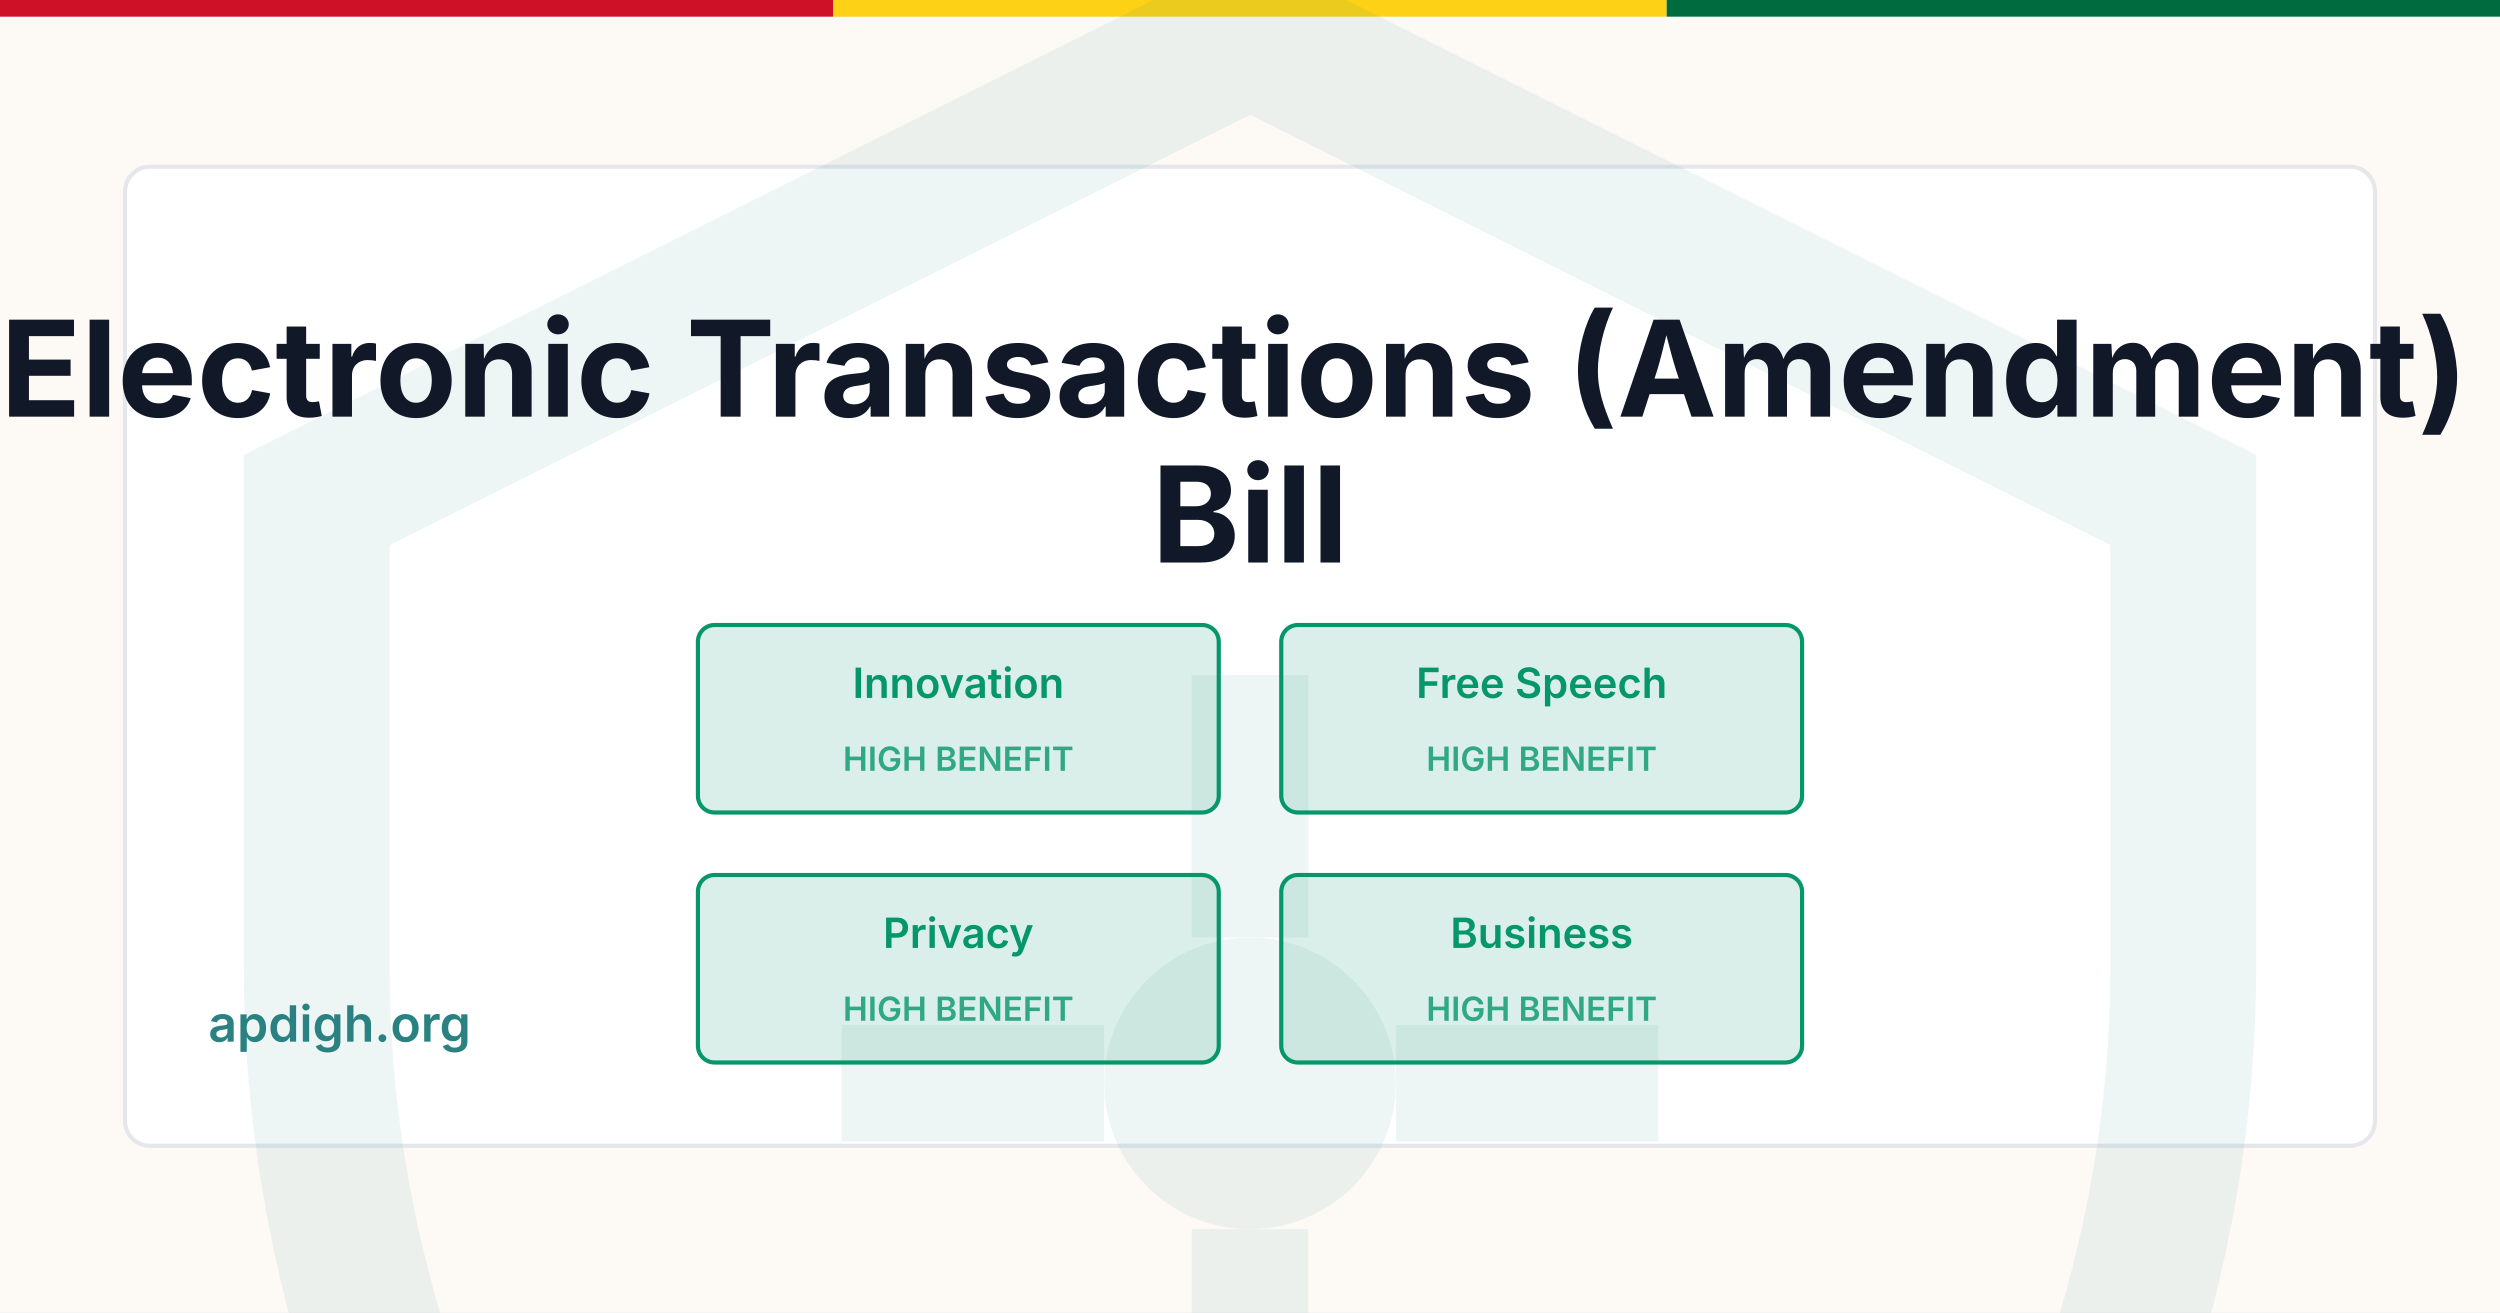
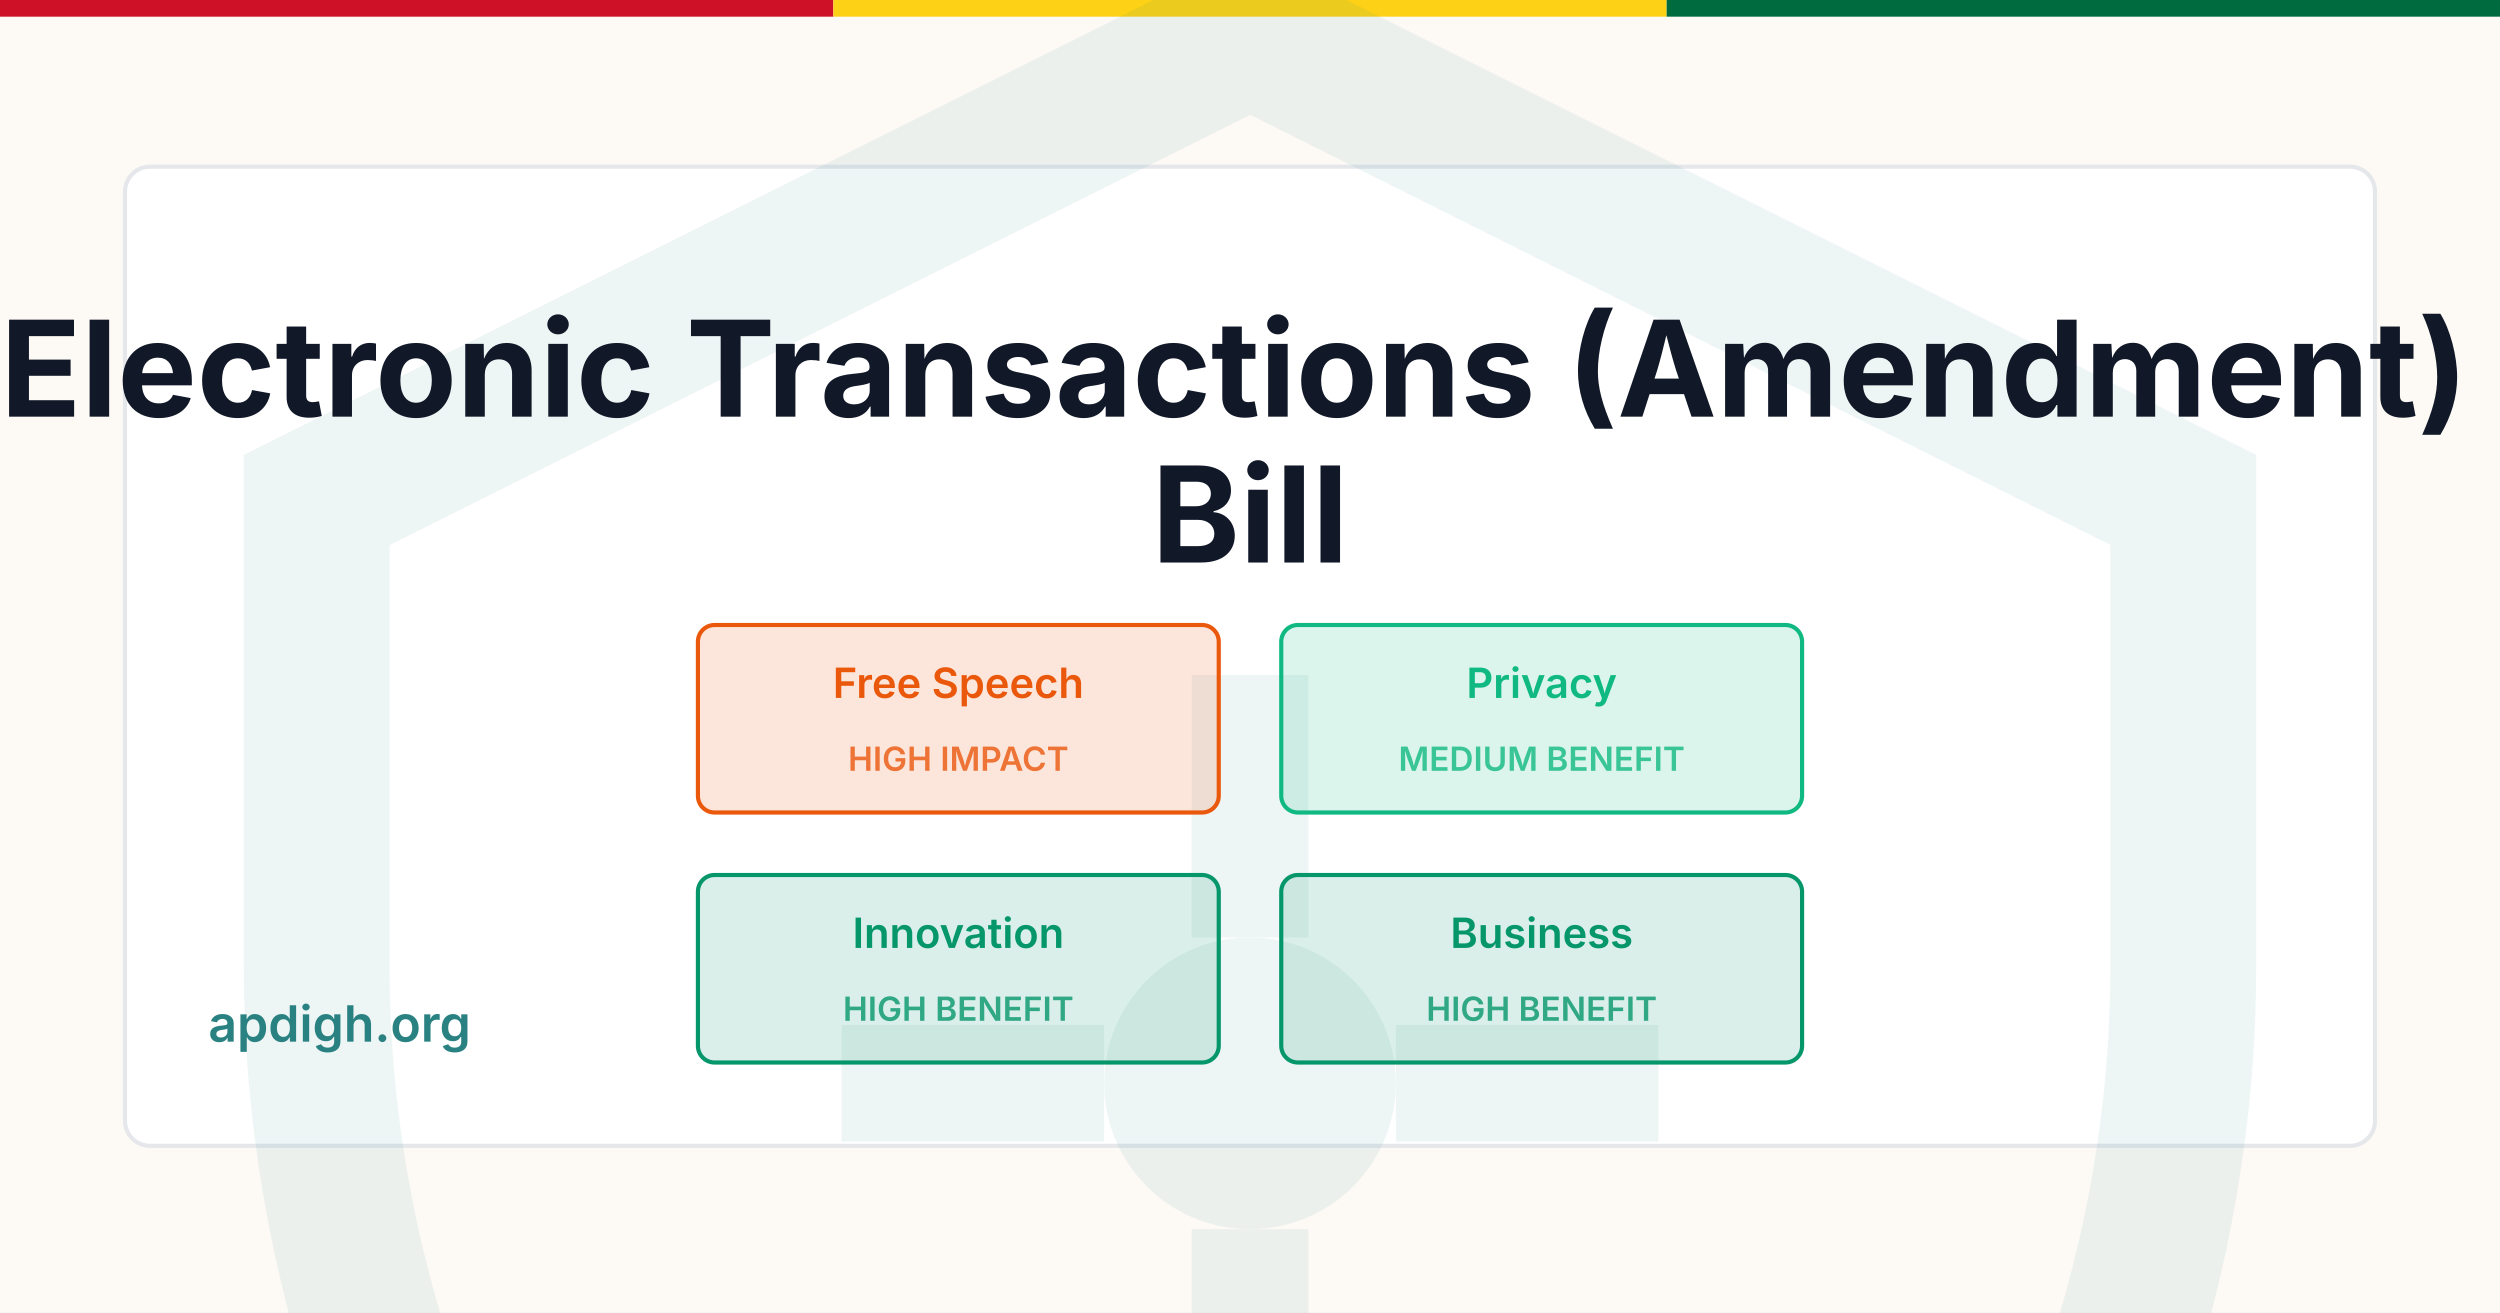
<svg xmlns="http://www.w3.org/2000/svg" width="1200" height="630" viewBox="0 0 1200 630">
  <rect width="1200" height="630" fill="#FDFAF6" />
  <rect x="0" y="0" width="400" height="8" fill="#CE1126" />
  <rect x="400" y="0" width="400" height="8" fill="#FCD116" />
  <rect x="800" y="0" width="400" height="8" fill="#006B3F" />
  <rect x="60" y="80" width="1080" height="470" fill="white" stroke="#E5E7EB" stroke-width="2" rx="12" />
  <g transform="translate(40, -40) scale(28)" opacity="0.08">
    <path d="M20 2L4 10V18C4 27.94 10.84 37.14 20 39C29.16 37.14 36 27.94 36 18V10L20 2Z" fill="none" stroke="#2A8181" stroke-width="2.5" />
    <circle cx="20" cy="20" r="2.5" fill="#2A8181" />
    <line x1="20" y1="17.5" x2="20" y2="13" stroke="#2A8181" stroke-width="2" />
    <line x1="20" y1="22.5" x2="20" y2="27" stroke="#2A8181" stroke-width="2" />
    <line x1="17.5" y1="20" x2="13" y2="20" stroke="#2A8181" stroke-width="2" />
    <line x1="22.5" y1="20" x2="27" y2="20" stroke="#2A8181" stroke-width="2" />
  </g>
  <text x="600" y="200" font-family="Inter, system-ui, sans-serif" font-size="64" font-weight="700" fill="#111827" text-anchor="middle">
    <tspan x="600" dy="0">Electronic Transactions (Amendment)</tspan>
    <tspan x="600" dy="70">Bill</tspan>
  </text>
  <text x="100" y="500" font-family="Inter, system-ui, sans-serif" font-size="24" font-weight="600" fill="#2A8181">
    apdigh.org
  </text>
  <g transform="translate(335, 300)">
-     <rect x="0" y="0" width="250" height="90" rx="8" fill="#059669" opacity="0.15" />
-     <rect x="0" y="0" width="250" height="90" rx="8" fill="none" stroke="#059669" stroke-width="2" />
-     <text x="125" y="35" font-family="Inter, system-ui, sans-serif" font-size="20" font-weight="600" fill="#059669" text-anchor="middle">Innovation</text>
-     <text x="125" y="70" font-family="Inter, system-ui, sans-serif" font-size="16" font-weight="600" fill="#059669" text-anchor="middle" opacity="0.8">HIGH BENEFIT</text>
+     <rect x="0" y="0" width="250" height="90" rx="8" fill="#EA580C" opacity="0.15" />
+     <rect x="0" y="0" width="250" height="90" rx="8" fill="none" stroke="#EA580C" stroke-width="2" />
+     <text x="125" y="35" font-family="Inter, system-ui, sans-serif" font-size="20" font-weight="600" fill="#EA580C" text-anchor="middle">Free Speech</text>
+     <text x="125" y="70" font-family="Inter, system-ui, sans-serif" font-size="16" font-weight="600" fill="#EA580C" text-anchor="middle" opacity="0.8">HIGH IMPACT</text>
  </g>
  <g transform="translate(615, 300)">
-     <rect x="0" y="0" width="250" height="90" rx="8" fill="#059669" opacity="0.15" />
-     <rect x="0" y="0" width="250" height="90" rx="8" fill="none" stroke="#059669" stroke-width="2" />
-     <text x="125" y="35" font-family="Inter, system-ui, sans-serif" font-size="20" font-weight="600" fill="#059669" text-anchor="middle">Free Speech</text>
-     <text x="125" y="70" font-family="Inter, system-ui, sans-serif" font-size="16" font-weight="600" fill="#059669" text-anchor="middle" opacity="0.8">HIGH BENEFIT</text>
+     <rect x="0" y="0" width="250" height="90" rx="8" fill="#10B981" opacity="0.15" />
+     <rect x="0" y="0" width="250" height="90" rx="8" fill="none" stroke="#10B981" stroke-width="2" />
+     <text x="125" y="35" font-family="Inter, system-ui, sans-serif" font-size="20" font-weight="600" fill="#10B981" text-anchor="middle">Privacy</text>
+     <text x="125" y="70" font-family="Inter, system-ui, sans-serif" font-size="16" font-weight="600" fill="#10B981" text-anchor="middle" opacity="0.8">MEDIUM BENEFIT</text>
  </g>
  <g transform="translate(335, 420)">
    <rect x="0" y="0" width="250" height="90" rx="8" fill="#059669" opacity="0.15" />
    <rect x="0" y="0" width="250" height="90" rx="8" fill="none" stroke="#059669" stroke-width="2" />
-     <text x="125" y="35" font-family="Inter, system-ui, sans-serif" font-size="20" font-weight="600" fill="#059669" text-anchor="middle">Privacy</text>
+     <text x="125" y="35" font-family="Inter, system-ui, sans-serif" font-size="20" font-weight="600" fill="#059669" text-anchor="middle">Innovation</text>
    <text x="125" y="70" font-family="Inter, system-ui, sans-serif" font-size="16" font-weight="600" fill="#059669" text-anchor="middle" opacity="0.8">HIGH BENEFIT</text>
  </g>
  <g transform="translate(615, 420)">
    <rect x="0" y="0" width="250" height="90" rx="8" fill="#059669" opacity="0.15" />
    <rect x="0" y="0" width="250" height="90" rx="8" fill="none" stroke="#059669" stroke-width="2" />
    <text x="125" y="35" font-family="Inter, system-ui, sans-serif" font-size="20" font-weight="600" fill="#059669" text-anchor="middle">Business</text>
    <text x="125" y="70" font-family="Inter, system-ui, sans-serif" font-size="16" font-weight="600" fill="#059669" text-anchor="middle" opacity="0.8">HIGH BENEFIT</text>
  </g>
</svg>
